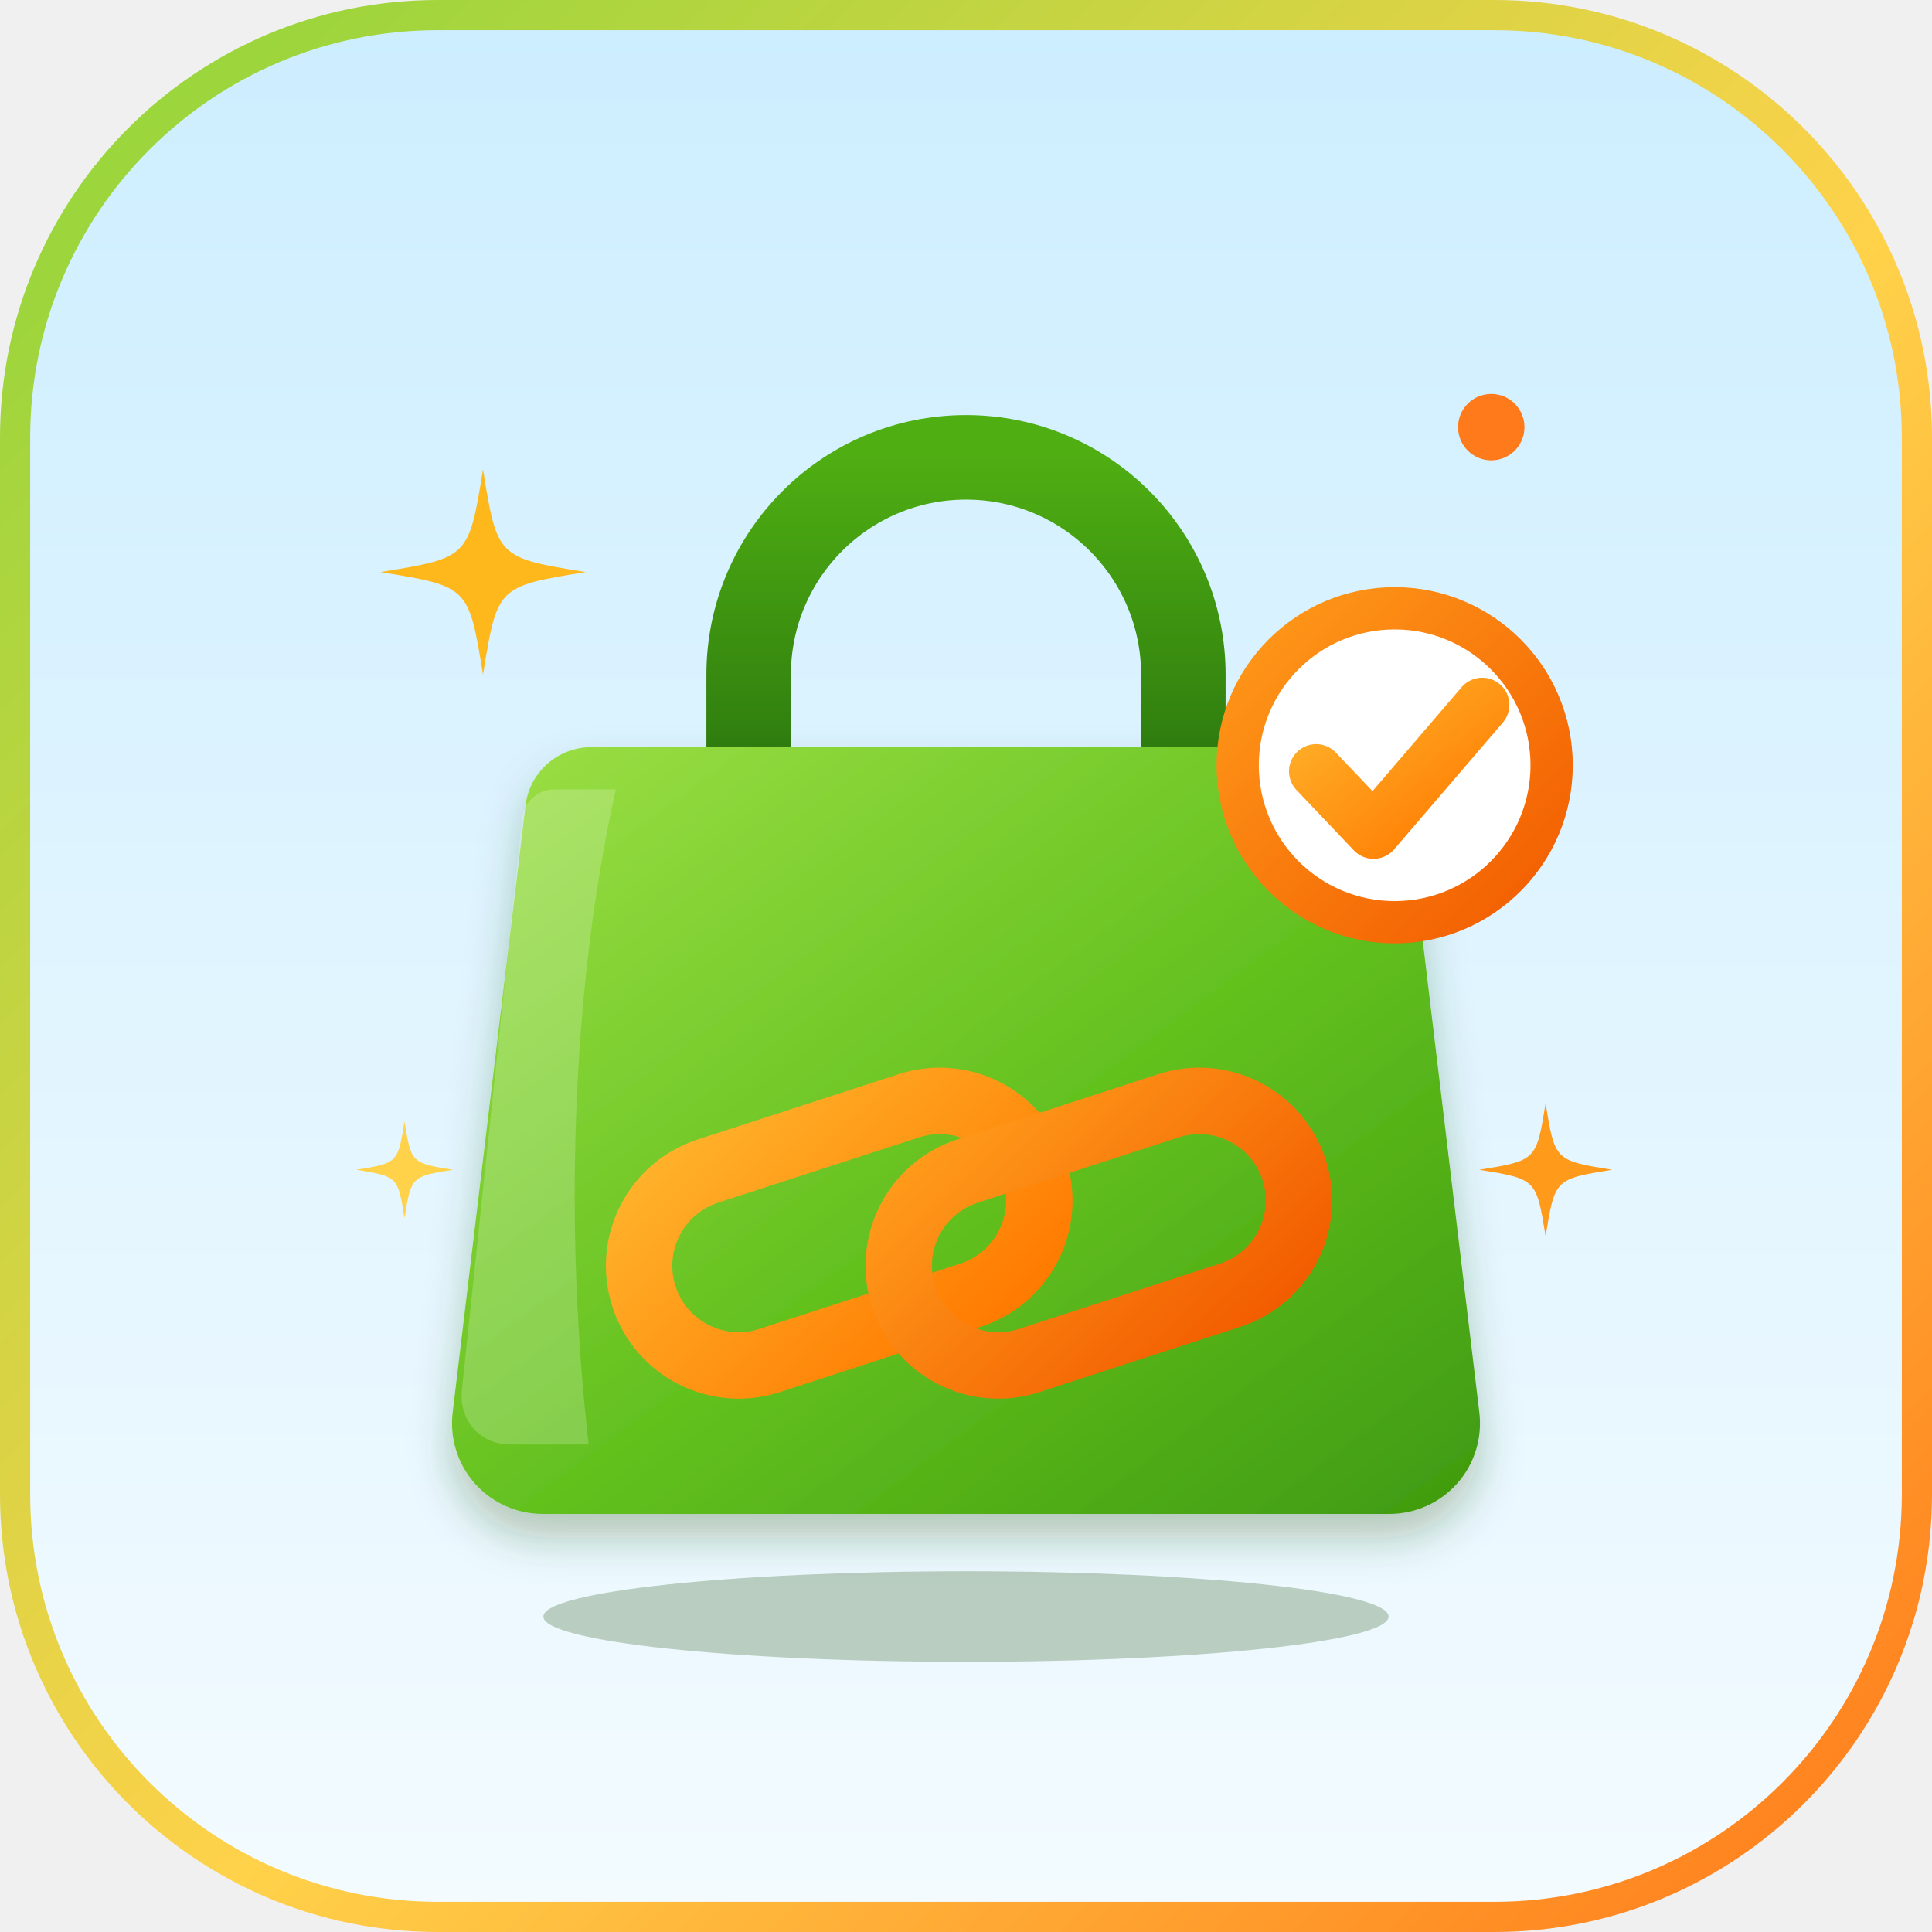
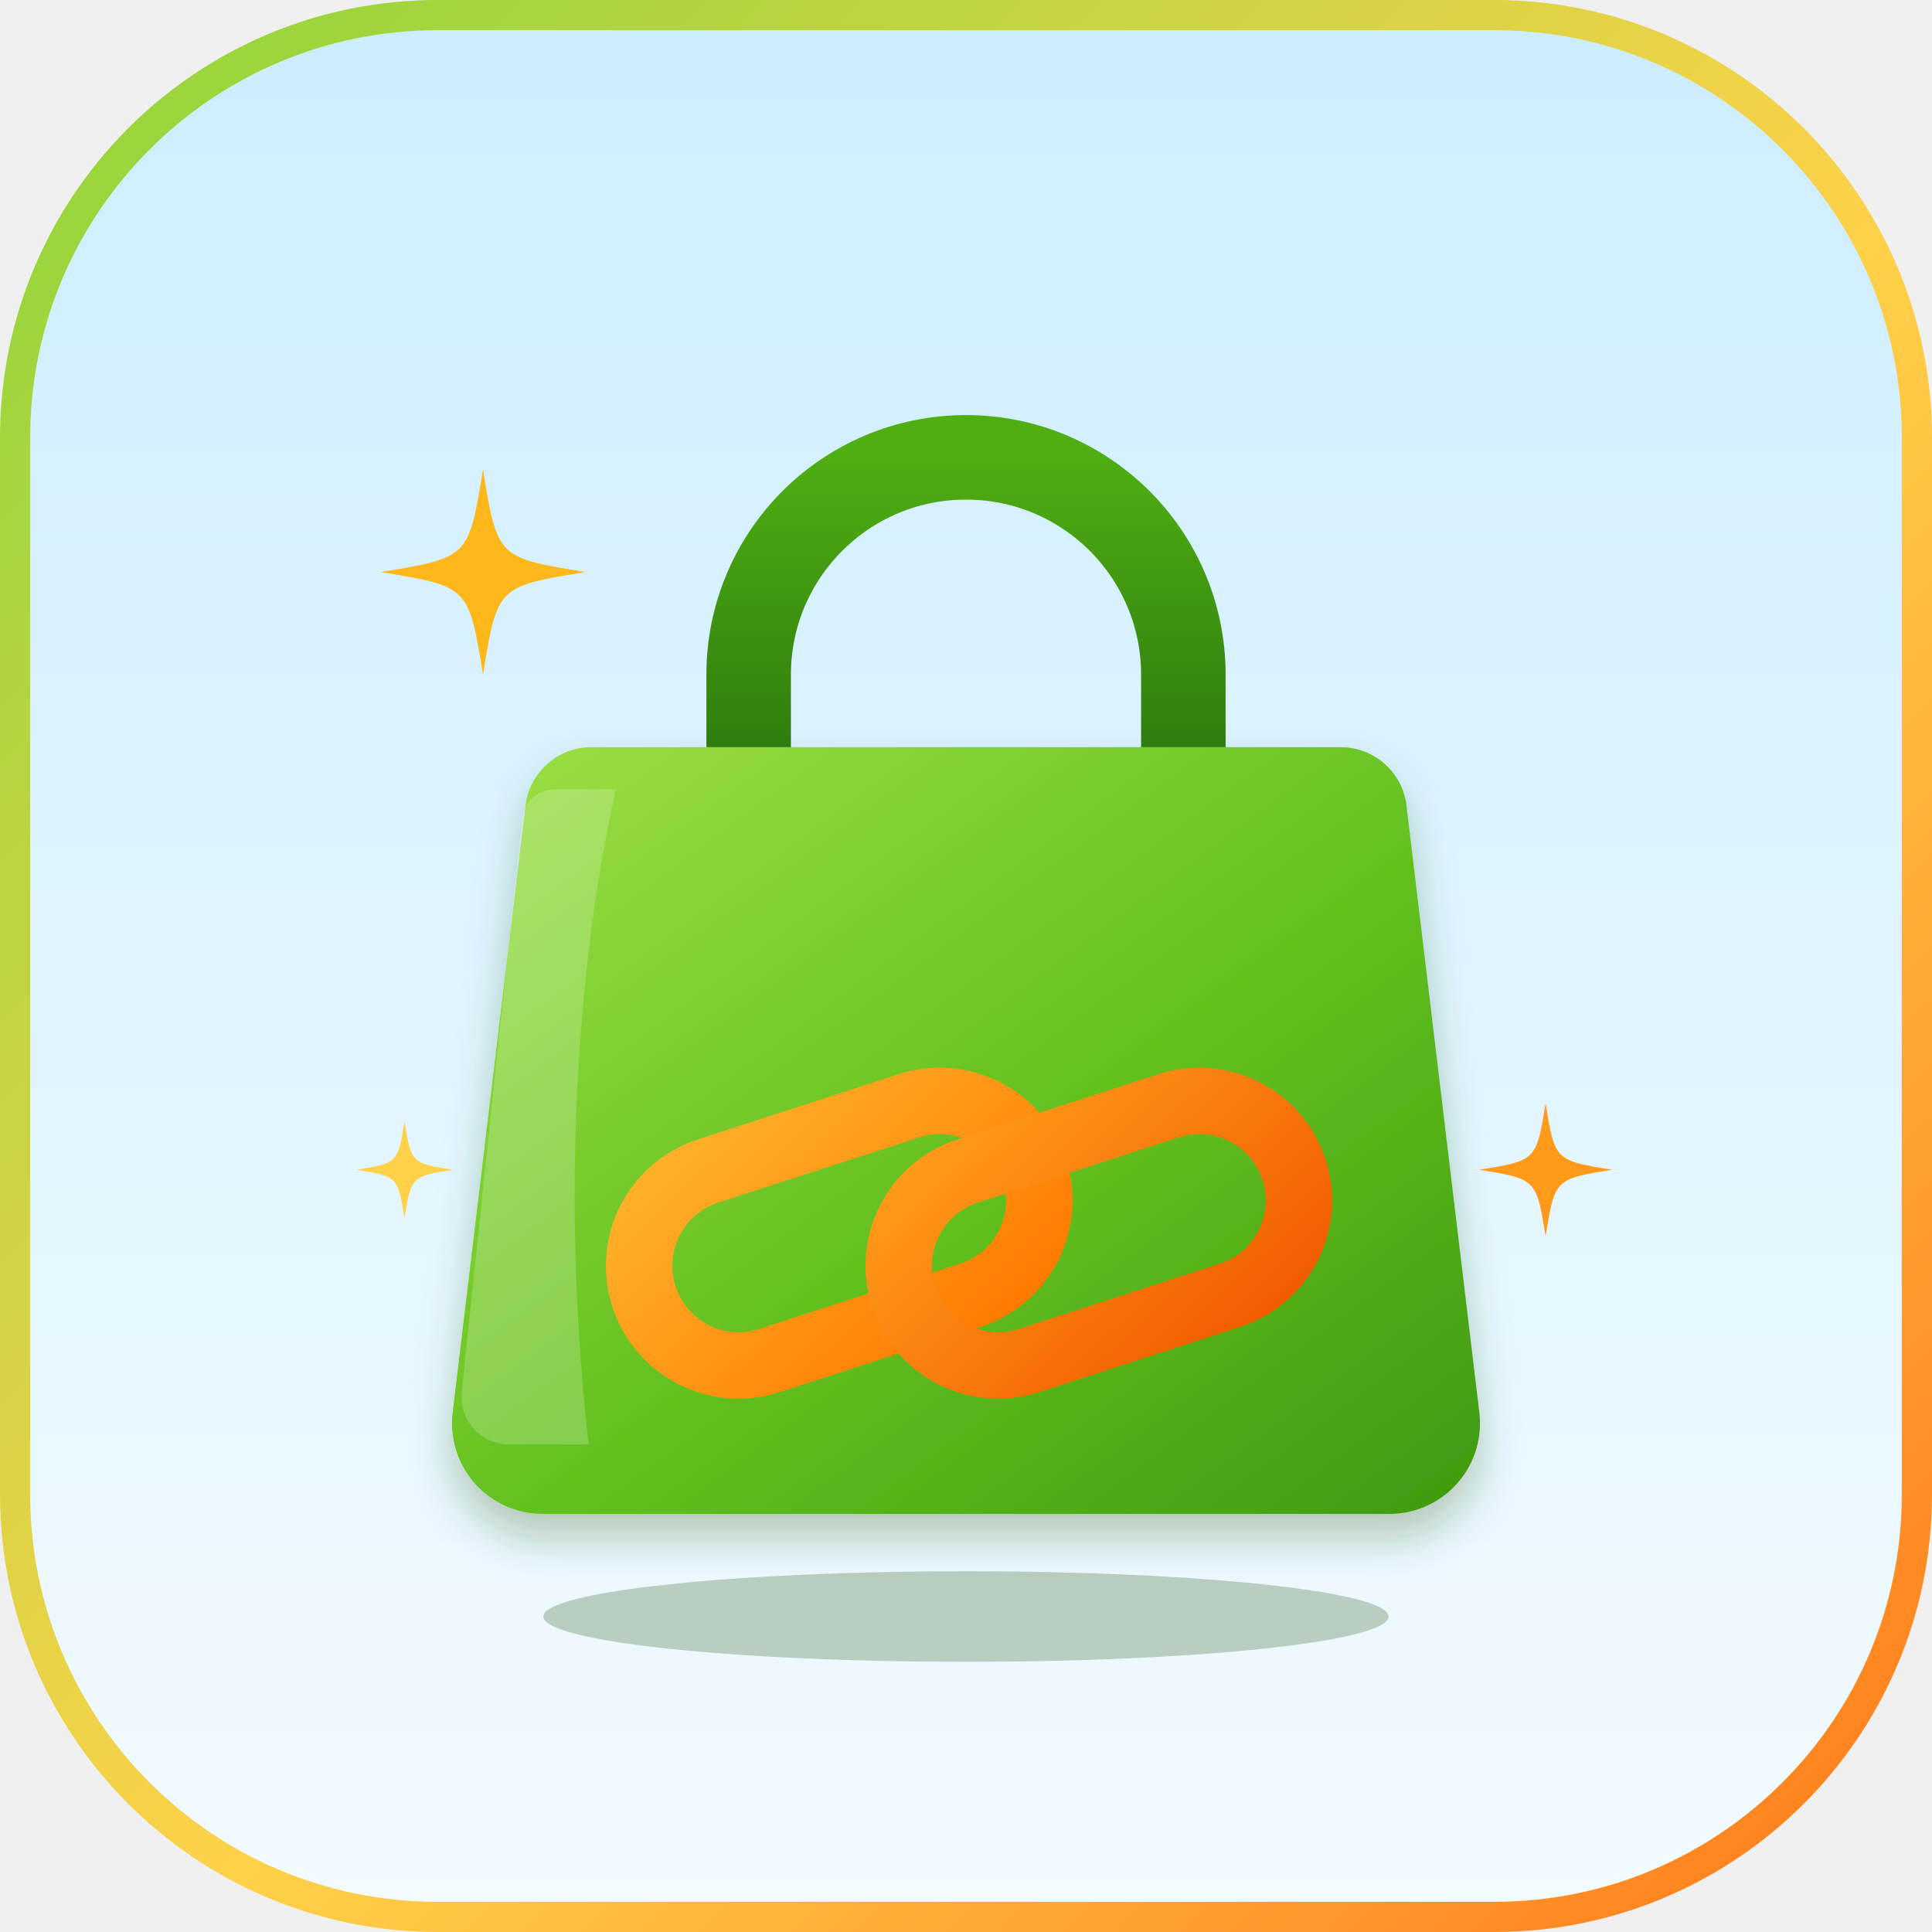
<svg xmlns="http://www.w3.org/2000/svg" viewBox="0 0 512 512" width="512" height="512" role="img" aria-label="Ventas Link">
  <defs>
    <linearGradient id="gBag" x1="0" y1="0" x2="1" y2="1">
      <stop offset="0" stop-color="#9ee046" />
      <stop offset=".55" stop-color="#62c01e" />
      <stop offset="1" stop-color="#3f9a10" />
    </linearGradient>
    <linearGradient id="gAsa" x1="0" y1="0" x2="0" y2="1">
      <stop offset="0" stop-color="#4fae12" />
      <stop offset="1" stop-color="#2f7d0f" />
    </linearGradient>
    <linearGradient id="gOr1" x1="0" y1="0" x2="1" y2="1">
      <stop offset="0" stop-color="#ffb12a" />
      <stop offset="1" stop-color="#ff7a00" />
    </linearGradient>
    <linearGradient id="gOr2" x1="0" y1="0" x2="1" y2="1">
      <stop offset="0" stop-color="#ff9a1a" />
      <stop offset="1" stop-color="#f25c00" />
    </linearGradient>
    <linearGradient id="gVen" x1="0" y1="0" x2="0" y2="1">
      <stop offset="0" stop-color="#ffab26" />
      <stop offset="1" stop-color="#ff6a00" />
    </linearGradient>
    <linearGradient id="gLin" x1="0" y1="0" x2="0" y2="1">
      <stop offset="0" stop-color="#8fd63a" />
      <stop offset="1" stop-color="#3d9a0b" />
    </linearGradient>
    <linearGradient id="gFondo" x1="0" y1="0" x2="0" y2="1">
      <stop offset="0" stop-color="#cdeeff" />
      <stop offset="1" stop-color="#f3fbff" />
    </linearGradient>
    <linearGradient id="gBorde" x1="0" y1="0" x2="1" y2="1">
      <stop offset="0" stop-color="#8fd63a" />
      <stop offset=".55" stop-color="#ffd24a" />
      <stop offset="1" stop-color="#ff7a1a" />
    </linearGradient>
    <radialGradient id="gBrillo">
      <stop offset="0" stop-color="#fff" />
      <stop offset=".4" stop-color="#fff3b8" stop-opacity=".8" />
      <stop offset="1" stop-color="#ffd24a" stop-opacity="0" />
    </radialGradient>
    <filter id="sombra" x="-10%" y="-10%" width="120%" height="130%">
      <feDropShadow dx="0" dy="8" stdDeviation="7" flood-color="#1b4d08" flood-opacity=".28" />
    </filter>
  </defs>
  <rect x="4" y="4" width="504" height="504" rx="112" fill="url(#gFondo)" stroke="url(#gBorde)" stroke-width="8" />
  <g transform="translate(256 262) scale(.8) translate(-256 -270)">
    <g>
      <ellipse cx="256" cy="478" rx="140" ry="15" fill="#1b4d08" opacity=".25" />
      <g>
        <path d="M184 192v-26a72 72 0 0 1 144 0v26" fill="none" stroke="url(#gAsa)" stroke-width="28" stroke-linecap="round" />
        <path d="M132 190h248a22 22 0 0 1 22 20l24 200a30 30 0 0 1-30 34H116a30 30 0 0 1-30-34l24-200a22 22 0 0 1 22-20z" fill="url(#gBag)" filter="url(#sombra)" />
        <path d="M120 204c-6 0-10 4-11 9l-20 190c-1 10 6 18 16 18h26c-8-70-6-150 9-217z" fill="#fff" opacity=".2" />
        <g fill="none" stroke-width="22" stroke-linecap="round">
          <rect x="146" y="318" width="136" height="66" rx="33" stroke="url(#gOr1)" transform="rotate(-18 214 351)" />
          <rect x="232" y="318" width="136" height="66" rx="33" stroke="url(#gOr2)" transform="rotate(-18 300 351)" />
        </g>
-         <g>
-           <circle cx="398" cy="196" r="52" fill="#fff" stroke="url(#gOr2)" stroke-width="14" />
-           <path d="M372 198l19 20 36-42" fill="none" stroke="url(#gOr1)" stroke-width="18" stroke-linecap="round" stroke-linejoin="round" />
-         </g>
      </g>
      <g transform="translate(96 132)">
        <path d="M0 -34 C4.76 -4.76 4.76 -4.76 34 0 C4.76 4.76 4.76 4.76 0 34 C-4.76 4.76 -4.76 4.76 -34 0 C-4.76 -4.76 -4.76 -4.76 0 -34Z" fill="#ffb81c" />
      </g>
      <g transform="translate(448 330)">
        <path d="M0 -22 C3.08 -3.08 3.08 -3.08 22 0 C3.08 3.08 3.08 3.08 0 22 C-3.08 3.08 -3.08 3.08 -22 0 C-3.08 -3.08 -3.08 -3.08 0 -22Z" fill="#ff9a1a" />
      </g>
      <g transform="translate(70 330)">
        <path d="M0 -16 C2.24 -2.24 2.24 -2.24 16 0 C2.24 2.24 2.24 2.24 0 16 C-2.24 2.24 -2.24 2.24 -16 0 C-2.24 -2.24 -2.24 -2.24 0 -16Z" fill="#ffd24a" />
      </g>
-       <circle cx="430" cy="84" r="11" fill="#ff7a1a" />
    </g>
  </g>
</svg>
